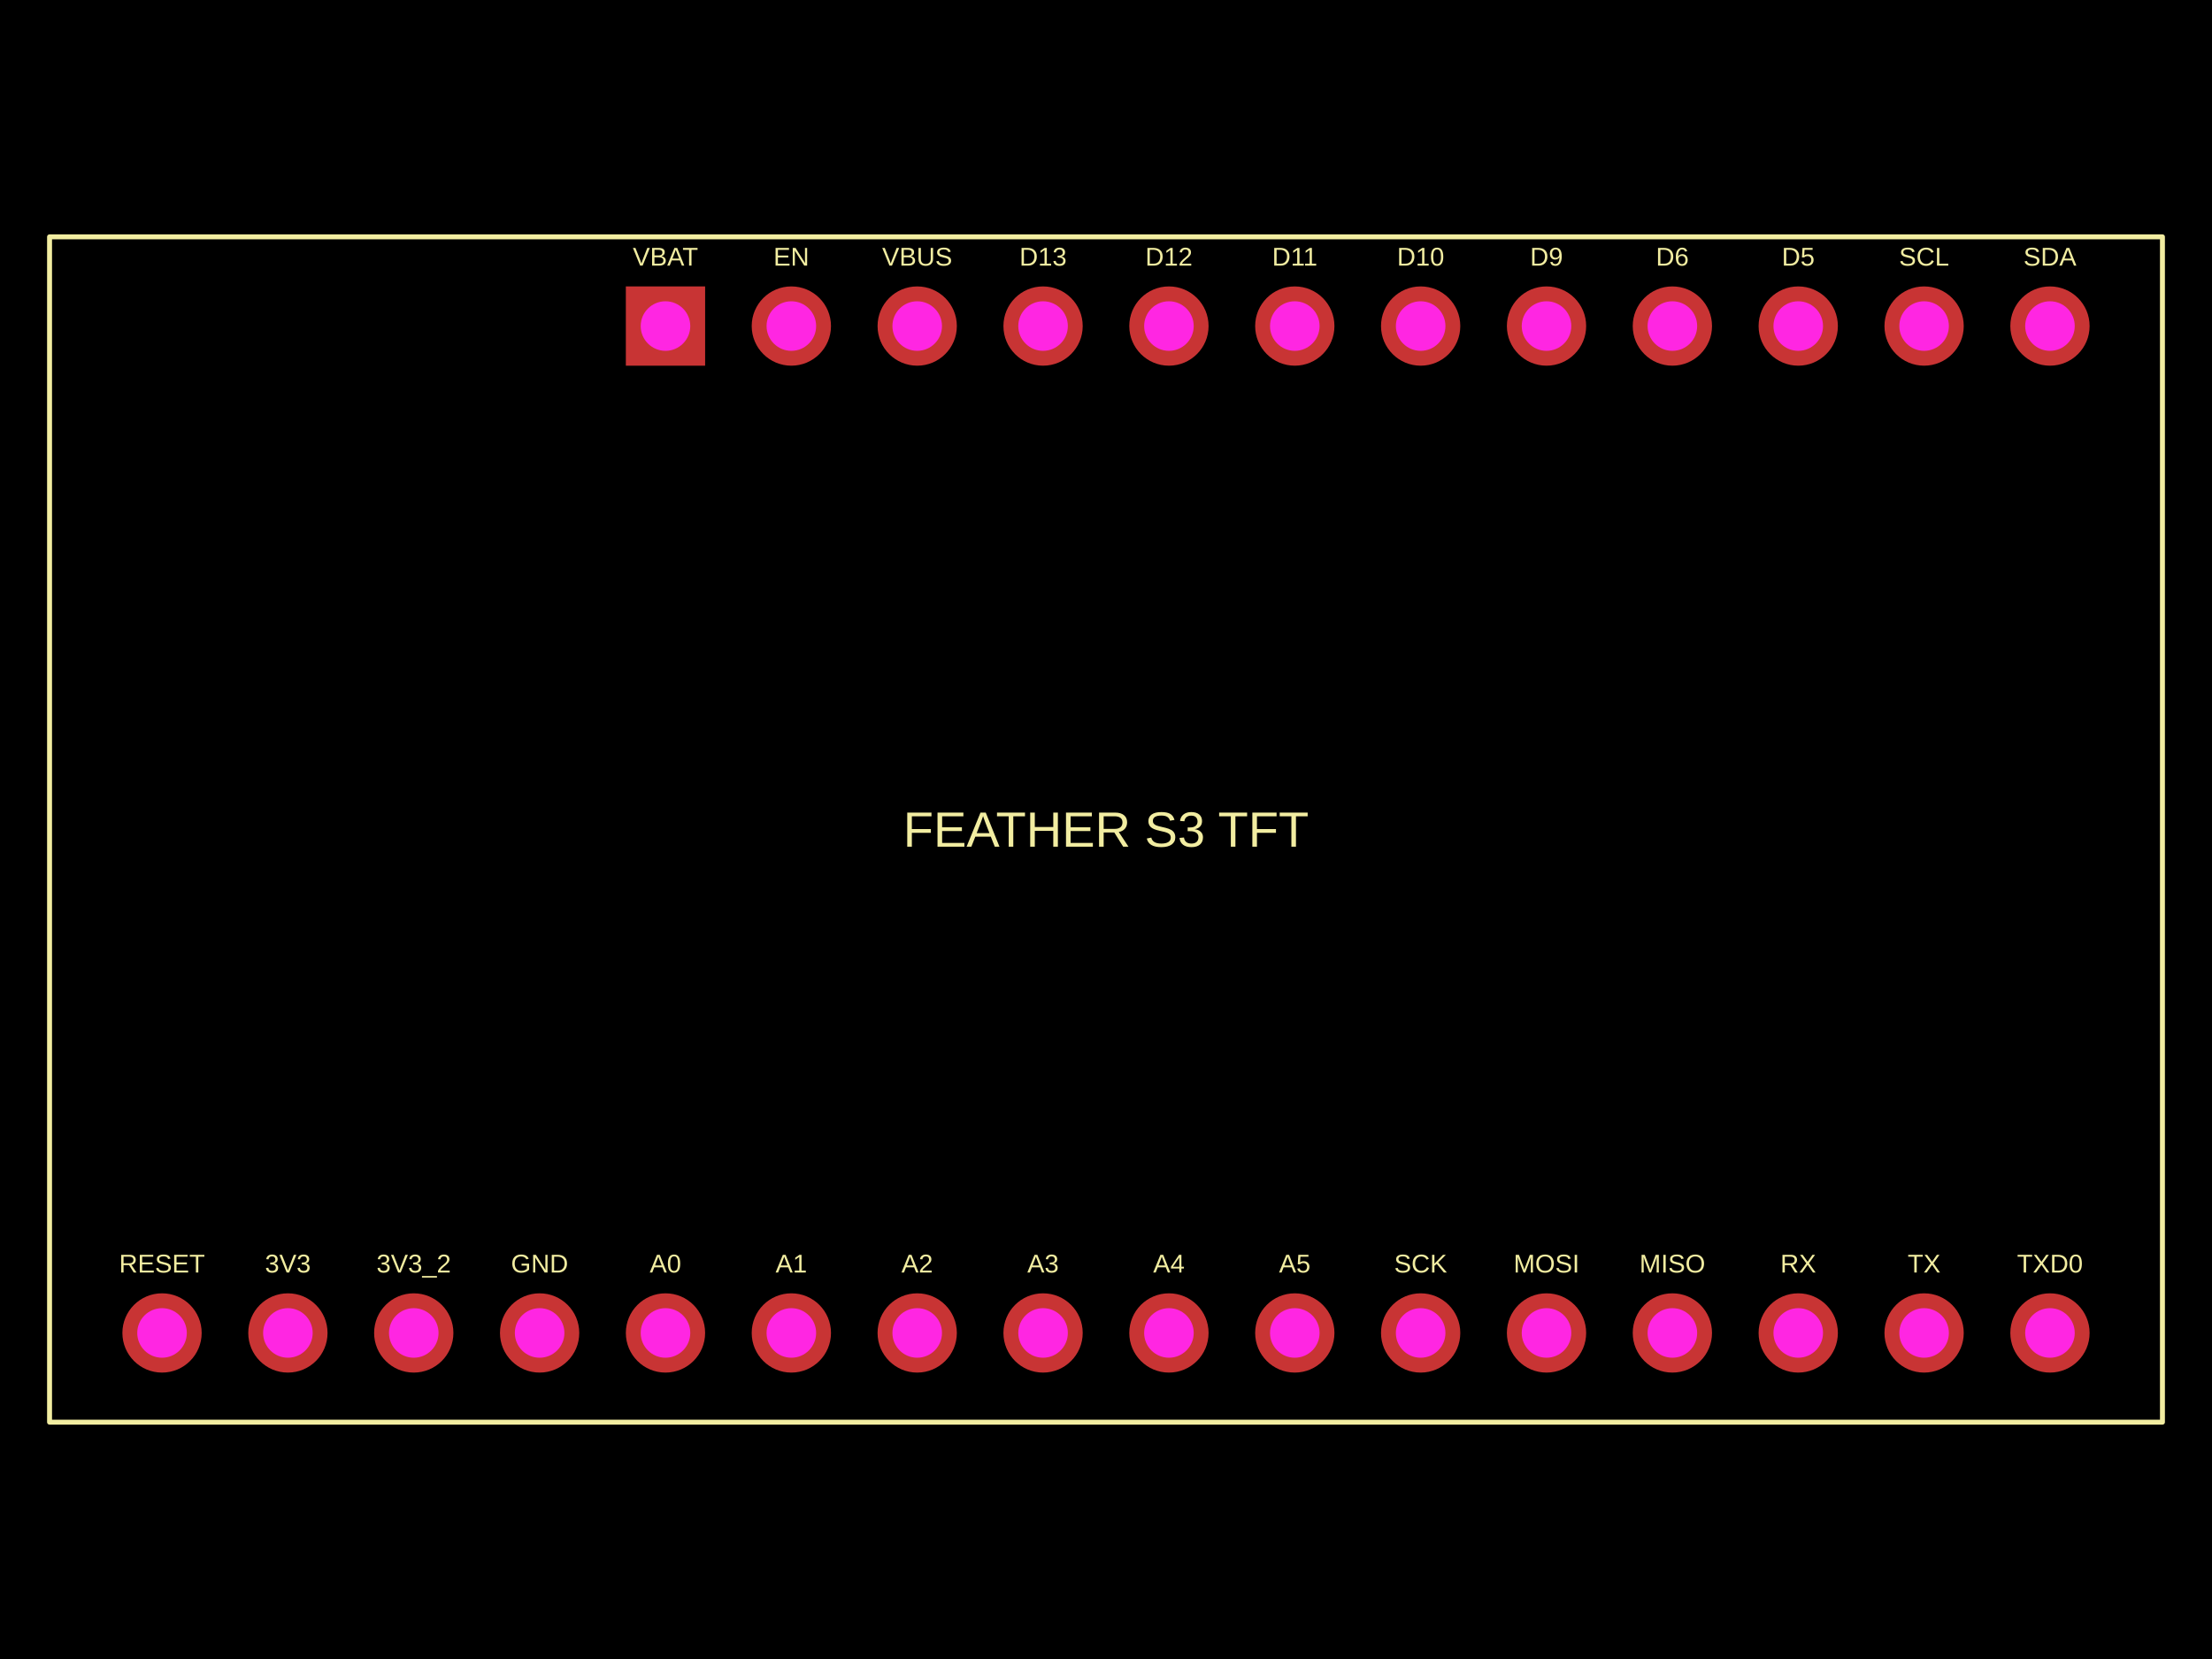
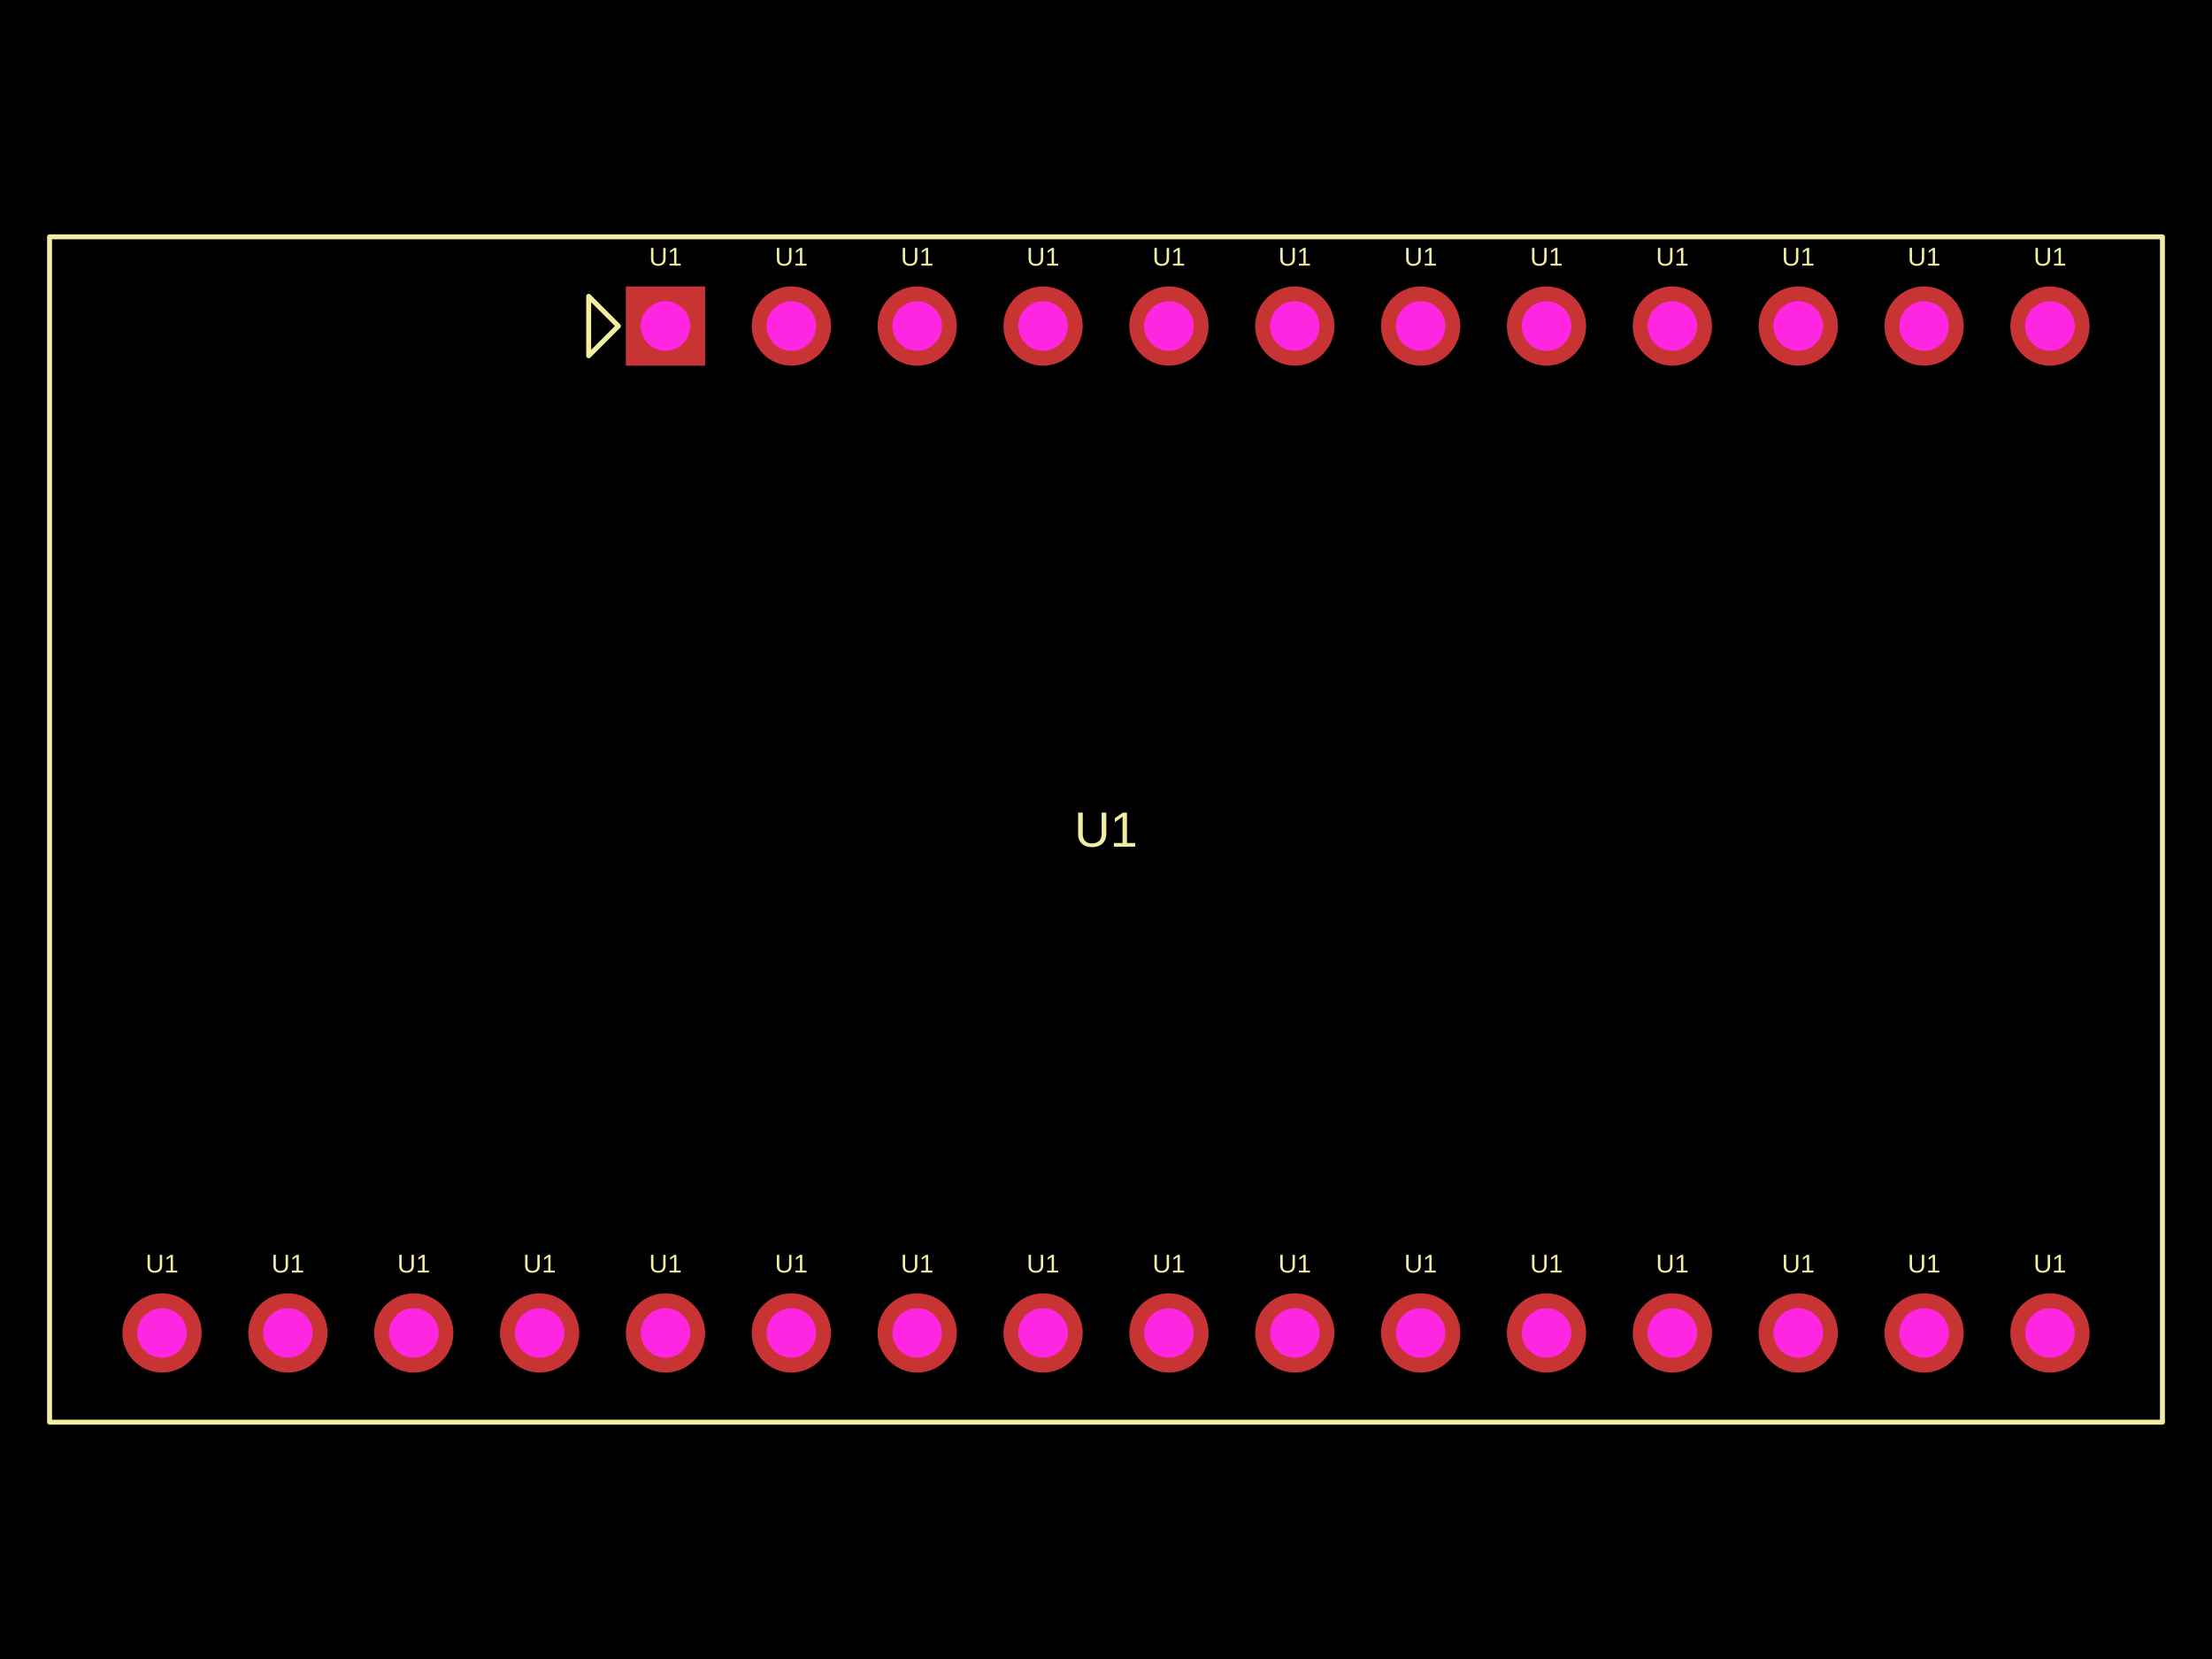
<svg xmlns="http://www.w3.org/2000/svg" width="800" height="600" data-software-used-string="@tscircuit/core@0.0.1580">
  <style />
  <rect class="boundary" x="0" y="0" fill="#000" width="800" height="600" data-type="pcb_background" data-pcb-layer="global" />
  <rect class="pcb-boundary" fill="none" stroke="#fff" stroke-width="0.3" x="17.921" y="85.663" width="764.158" height="428.674" data-type="pcb_boundary" data-pcb-layer="global" />
-   <text x="0" y="0" dx="0" dy="0" fill="#f2eda1" font-family="Arial, sans-serif" font-size="9.319" text-anchor="middle" dominant-baseline="central" transform="matrix(1,0,0,1,240.681,92.83154)" class="pcb-silkscreen-text pcb-silkscreen-top" data-pcb-silkscreen-text-id="pcb_silkscreen_text_0" stroke="none" data-type="pcb_silkscreen_text" data-pcb-layer="top">VBAT</text>
-   <text x="0" y="0" dx="0" dy="0" fill="#f2eda1" font-family="Arial, sans-serif" font-size="9.319" text-anchor="middle" dominant-baseline="central" transform="matrix(1,0,0,1,286.2007,92.83154)" class="pcb-silkscreen-text pcb-silkscreen-top" data-pcb-silkscreen-text-id="pcb_silkscreen_text_1" stroke="none" data-type="pcb_silkscreen_text" data-pcb-layer="top">EN</text>
-   <text x="0" y="0" dx="0" dy="0" fill="#f2eda1" font-family="Arial, sans-serif" font-size="9.319" text-anchor="middle" dominant-baseline="central" transform="matrix(1,0,0,1,331.7204,92.83154)" class="pcb-silkscreen-text pcb-silkscreen-top" data-pcb-silkscreen-text-id="pcb_silkscreen_text_2" stroke="none" data-type="pcb_silkscreen_text" data-pcb-layer="top">VBUS</text>
-   <text x="0" y="0" dx="0" dy="0" fill="#f2eda1" font-family="Arial, sans-serif" font-size="9.319" text-anchor="middle" dominant-baseline="central" transform="matrix(1,0,0,1,377.2401,92.83154)" class="pcb-silkscreen-text pcb-silkscreen-top" data-pcb-silkscreen-text-id="pcb_silkscreen_text_3" stroke="none" data-type="pcb_silkscreen_text" data-pcb-layer="top">D13</text>
-   <text x="0" y="0" dx="0" dy="0" fill="#f2eda1" font-family="Arial, sans-serif" font-size="9.319" text-anchor="middle" dominant-baseline="central" transform="matrix(1,0,0,1,422.7599,92.83154)" class="pcb-silkscreen-text pcb-silkscreen-top" data-pcb-silkscreen-text-id="pcb_silkscreen_text_4" stroke="none" data-type="pcb_silkscreen_text" data-pcb-layer="top">D12</text>
-   <text x="0" y="0" dx="0" dy="0" fill="#f2eda1" font-family="Arial, sans-serif" font-size="9.319" text-anchor="middle" dominant-baseline="central" transform="matrix(1,0,0,1,468.2796,92.83154)" class="pcb-silkscreen-text pcb-silkscreen-top" data-pcb-silkscreen-text-id="pcb_silkscreen_text_5" stroke="none" data-type="pcb_silkscreen_text" data-pcb-layer="top">D11</text>
-   <text x="0" y="0" dx="0" dy="0" fill="#f2eda1" font-family="Arial, sans-serif" font-size="9.319" text-anchor="middle" dominant-baseline="central" transform="matrix(1,0,0,1,513.7993,92.83154)" class="pcb-silkscreen-text pcb-silkscreen-top" data-pcb-silkscreen-text-id="pcb_silkscreen_text_6" stroke="none" data-type="pcb_silkscreen_text" data-pcb-layer="top">D10</text>
-   <text x="0" y="0" dx="0" dy="0" fill="#f2eda1" font-family="Arial, sans-serif" font-size="9.319" text-anchor="middle" dominant-baseline="central" transform="matrix(1,0,0,1,559.319,92.83154)" class="pcb-silkscreen-text pcb-silkscreen-top" data-pcb-silkscreen-text-id="pcb_silkscreen_text_7" stroke="none" data-type="pcb_silkscreen_text" data-pcb-layer="top">D9</text>
-   <text x="0" y="0" dx="0" dy="0" fill="#f2eda1" font-family="Arial, sans-serif" font-size="9.319" text-anchor="middle" dominant-baseline="central" transform="matrix(1,0,0,1,604.8387,92.83154)" class="pcb-silkscreen-text pcb-silkscreen-top" data-pcb-silkscreen-text-id="pcb_silkscreen_text_8" stroke="none" data-type="pcb_silkscreen_text" data-pcb-layer="top">D6</text>
-   <text x="0" y="0" dx="0" dy="0" fill="#f2eda1" font-family="Arial, sans-serif" font-size="9.319" text-anchor="middle" dominant-baseline="central" transform="matrix(1,0,0,1,650.3584,92.83154)" class="pcb-silkscreen-text pcb-silkscreen-top" data-pcb-silkscreen-text-id="pcb_silkscreen_text_9" stroke="none" data-type="pcb_silkscreen_text" data-pcb-layer="top">D5</text>
-   <text x="0" y="0" dx="0" dy="0" fill="#f2eda1" font-family="Arial, sans-serif" font-size="9.319" text-anchor="middle" dominant-baseline="central" transform="matrix(1,0,0,1,695.8781,92.83154)" class="pcb-silkscreen-text pcb-silkscreen-top" data-pcb-silkscreen-text-id="pcb_silkscreen_text_10" stroke="none" data-type="pcb_silkscreen_text" data-pcb-layer="top">SCL</text>
-   <text x="0" y="0" dx="0" dy="0" fill="#f2eda1" font-family="Arial, sans-serif" font-size="9.319" text-anchor="middle" dominant-baseline="central" transform="matrix(1,0,0,1,741.3978,92.83154)" class="pcb-silkscreen-text pcb-silkscreen-top" data-pcb-silkscreen-text-id="pcb_silkscreen_text_11" stroke="none" data-type="pcb_silkscreen_text" data-pcb-layer="top">SDA</text>
-   <text x="0" y="0" dx="0" dy="0" fill="#f2eda1" font-family="Arial, sans-serif" font-size="9.319" text-anchor="middle" dominant-baseline="central" transform="matrix(1,0,0,1,58.60215,456.9892)" class="pcb-silkscreen-text pcb-silkscreen-top" data-pcb-silkscreen-text-id="pcb_silkscreen_text_12" stroke="none" data-type="pcb_silkscreen_text" data-pcb-layer="top">RESET</text>
-   <text x="0" y="0" dx="0" dy="0" fill="#f2eda1" font-family="Arial, sans-serif" font-size="9.319" text-anchor="middle" dominant-baseline="central" transform="matrix(1,0,0,1,104.1219,456.9892)" class="pcb-silkscreen-text pcb-silkscreen-top" data-pcb-silkscreen-text-id="pcb_silkscreen_text_13" stroke="none" data-type="pcb_silkscreen_text" data-pcb-layer="top">3V3</text>
-   <text x="0" y="0" dx="0" dy="0" fill="#f2eda1" font-family="Arial, sans-serif" font-size="9.319" text-anchor="middle" dominant-baseline="central" transform="matrix(1,0,0,1,149.6416,456.9892)" class="pcb-silkscreen-text pcb-silkscreen-top" data-pcb-silkscreen-text-id="pcb_silkscreen_text_14" stroke="none" data-type="pcb_silkscreen_text" data-pcb-layer="top">3V3_2</text>
-   <text x="0" y="0" dx="0" dy="0" fill="#f2eda1" font-family="Arial, sans-serif" font-size="9.319" text-anchor="middle" dominant-baseline="central" transform="matrix(1,0,0,1,195.1613,456.9892)" class="pcb-silkscreen-text pcb-silkscreen-top" data-pcb-silkscreen-text-id="pcb_silkscreen_text_15" stroke="none" data-type="pcb_silkscreen_text" data-pcb-layer="top">GND</text>
-   <text x="0" y="0" dx="0" dy="0" fill="#f2eda1" font-family="Arial, sans-serif" font-size="9.319" text-anchor="middle" dominant-baseline="central" transform="matrix(1,0,0,1,240.681,456.9892)" class="pcb-silkscreen-text pcb-silkscreen-top" data-pcb-silkscreen-text-id="pcb_silkscreen_text_16" stroke="none" data-type="pcb_silkscreen_text" data-pcb-layer="top">A0</text>
-   <text x="0" y="0" dx="0" dy="0" fill="#f2eda1" font-family="Arial, sans-serif" font-size="9.319" text-anchor="middle" dominant-baseline="central" transform="matrix(1,0,0,1,286.2007,456.9892)" class="pcb-silkscreen-text pcb-silkscreen-top" data-pcb-silkscreen-text-id="pcb_silkscreen_text_17" stroke="none" data-type="pcb_silkscreen_text" data-pcb-layer="top">A1</text>
-   <text x="0" y="0" dx="0" dy="0" fill="#f2eda1" font-family="Arial, sans-serif" font-size="9.319" text-anchor="middle" dominant-baseline="central" transform="matrix(1,0,0,1,331.7204,456.9892)" class="pcb-silkscreen-text pcb-silkscreen-top" data-pcb-silkscreen-text-id="pcb_silkscreen_text_18" stroke="none" data-type="pcb_silkscreen_text" data-pcb-layer="top">A2</text>
-   <text x="0" y="0" dx="0" dy="0" fill="#f2eda1" font-family="Arial, sans-serif" font-size="9.319" text-anchor="middle" dominant-baseline="central" transform="matrix(1,0,0,1,377.2401,456.9892)" class="pcb-silkscreen-text pcb-silkscreen-top" data-pcb-silkscreen-text-id="pcb_silkscreen_text_19" stroke="none" data-type="pcb_silkscreen_text" data-pcb-layer="top">A3</text>
-   <text x="0" y="0" dx="0" dy="0" fill="#f2eda1" font-family="Arial, sans-serif" font-size="9.319" text-anchor="middle" dominant-baseline="central" transform="matrix(1,0,0,1,422.7599,456.9892)" class="pcb-silkscreen-text pcb-silkscreen-top" data-pcb-silkscreen-text-id="pcb_silkscreen_text_20" stroke="none" data-type="pcb_silkscreen_text" data-pcb-layer="top">A4</text>
-   <text x="0" y="0" dx="0" dy="0" fill="#f2eda1" font-family="Arial, sans-serif" font-size="9.319" text-anchor="middle" dominant-baseline="central" transform="matrix(1,0,0,1,468.2796,456.9892)" class="pcb-silkscreen-text pcb-silkscreen-top" data-pcb-silkscreen-text-id="pcb_silkscreen_text_21" stroke="none" data-type="pcb_silkscreen_text" data-pcb-layer="top">A5</text>
-   <text x="0" y="0" dx="0" dy="0" fill="#f2eda1" font-family="Arial, sans-serif" font-size="9.319" text-anchor="middle" dominant-baseline="central" transform="matrix(1,0,0,1,513.7993,456.9892)" class="pcb-silkscreen-text pcb-silkscreen-top" data-pcb-silkscreen-text-id="pcb_silkscreen_text_22" stroke="none" data-type="pcb_silkscreen_text" data-pcb-layer="top">SCK</text>
-   <text x="0" y="0" dx="0" dy="0" fill="#f2eda1" font-family="Arial, sans-serif" font-size="9.319" text-anchor="middle" dominant-baseline="central" transform="matrix(1,0,0,1,559.319,456.9892)" class="pcb-silkscreen-text pcb-silkscreen-top" data-pcb-silkscreen-text-id="pcb_silkscreen_text_23" stroke="none" data-type="pcb_silkscreen_text" data-pcb-layer="top">MOSI</text>
-   <text x="0" y="0" dx="0" dy="0" fill="#f2eda1" font-family="Arial, sans-serif" font-size="9.319" text-anchor="middle" dominant-baseline="central" transform="matrix(1,0,0,1,604.8387,456.9892)" class="pcb-silkscreen-text pcb-silkscreen-top" data-pcb-silkscreen-text-id="pcb_silkscreen_text_24" stroke="none" data-type="pcb_silkscreen_text" data-pcb-layer="top">MISO</text>
-   <text x="0" y="0" dx="0" dy="0" fill="#f2eda1" font-family="Arial, sans-serif" font-size="9.319" text-anchor="middle" dominant-baseline="central" transform="matrix(1,0,0,1,650.3584,456.9892)" class="pcb-silkscreen-text pcb-silkscreen-top" data-pcb-silkscreen-text-id="pcb_silkscreen_text_25" stroke="none" data-type="pcb_silkscreen_text" data-pcb-layer="top">RX</text>
-   <text x="0" y="0" dx="0" dy="0" fill="#f2eda1" font-family="Arial, sans-serif" font-size="9.319" text-anchor="middle" dominant-baseline="central" transform="matrix(1,0,0,1,695.8781,456.9892)" class="pcb-silkscreen-text pcb-silkscreen-top" data-pcb-silkscreen-text-id="pcb_silkscreen_text_26" stroke="none" data-type="pcb_silkscreen_text" data-pcb-layer="top">TX</text>
-   <text x="0" y="0" dx="0" dy="0" fill="#f2eda1" font-family="Arial, sans-serif" font-size="9.319" text-anchor="middle" dominant-baseline="central" transform="matrix(1,0,0,1,741.3978,456.9892)" class="pcb-silkscreen-text pcb-silkscreen-top" data-pcb-silkscreen-text-id="pcb_silkscreen_text_27" stroke="none" data-type="pcb_silkscreen_text" data-pcb-layer="top">TXD0</text>
+   <text x="0" y="0" dx="0" dy="0" fill="#f2eda1" font-family="Arial, sans-serif" font-size="9.319" text-anchor="middle" dominant-baseline="central" transform="matrix(1,0,0,1,240.681,92.83154)" class="pcb-silkscreen-text pcb-silkscreen-top" data-pcb-silkscreen-text-id="pcb_silkscreen_text_0" stroke="none" data-type="pcb_silkscreen_text" data-pcb-layer="top">U1</text>
+   <text x="0" y="0" dx="0" dy="0" fill="#f2eda1" font-family="Arial, sans-serif" font-size="9.319" text-anchor="middle" dominant-baseline="central" transform="matrix(1,0,0,1,286.2007,92.83154)" class="pcb-silkscreen-text pcb-silkscreen-top" data-pcb-silkscreen-text-id="pcb_silkscreen_text_1" stroke="none" data-type="pcb_silkscreen_text" data-pcb-layer="top">U1</text>
+   <text x="0" y="0" dx="0" dy="0" fill="#f2eda1" font-family="Arial, sans-serif" font-size="9.319" text-anchor="middle" dominant-baseline="central" transform="matrix(1,0,0,1,331.7204,92.83154)" class="pcb-silkscreen-text pcb-silkscreen-top" data-pcb-silkscreen-text-id="pcb_silkscreen_text_2" stroke="none" data-type="pcb_silkscreen_text" data-pcb-layer="top">U1</text>
+   <text x="0" y="0" dx="0" dy="0" fill="#f2eda1" font-family="Arial, sans-serif" font-size="9.319" text-anchor="middle" dominant-baseline="central" transform="matrix(1,0,0,1,377.2401,92.83154)" class="pcb-silkscreen-text pcb-silkscreen-top" data-pcb-silkscreen-text-id="pcb_silkscreen_text_3" stroke="none" data-type="pcb_silkscreen_text" data-pcb-layer="top">U1</text>
+   <text x="0" y="0" dx="0" dy="0" fill="#f2eda1" font-family="Arial, sans-serif" font-size="9.319" text-anchor="middle" dominant-baseline="central" transform="matrix(1,0,0,1,422.7599,92.83154)" class="pcb-silkscreen-text pcb-silkscreen-top" data-pcb-silkscreen-text-id="pcb_silkscreen_text_4" stroke="none" data-type="pcb_silkscreen_text" data-pcb-layer="top">U1</text>
+   <text x="0" y="0" dx="0" dy="0" fill="#f2eda1" font-family="Arial, sans-serif" font-size="9.319" text-anchor="middle" dominant-baseline="central" transform="matrix(1,0,0,1,468.2796,92.83154)" class="pcb-silkscreen-text pcb-silkscreen-top" data-pcb-silkscreen-text-id="pcb_silkscreen_text_5" stroke="none" data-type="pcb_silkscreen_text" data-pcb-layer="top">U1</text>
+   <text x="0" y="0" dx="0" dy="0" fill="#f2eda1" font-family="Arial, sans-serif" font-size="9.319" text-anchor="middle" dominant-baseline="central" transform="matrix(1,0,0,1,513.7993,92.83154)" class="pcb-silkscreen-text pcb-silkscreen-top" data-pcb-silkscreen-text-id="pcb_silkscreen_text_6" stroke="none" data-type="pcb_silkscreen_text" data-pcb-layer="top">U1</text>
+   <text x="0" y="0" dx="0" dy="0" fill="#f2eda1" font-family="Arial, sans-serif" font-size="9.319" text-anchor="middle" dominant-baseline="central" transform="matrix(1,0,0,1,559.319,92.83154)" class="pcb-silkscreen-text pcb-silkscreen-top" data-pcb-silkscreen-text-id="pcb_silkscreen_text_7" stroke="none" data-type="pcb_silkscreen_text" data-pcb-layer="top">U1</text>
+   <text x="0" y="0" dx="0" dy="0" fill="#f2eda1" font-family="Arial, sans-serif" font-size="9.319" text-anchor="middle" dominant-baseline="central" transform="matrix(1,0,0,1,604.8387,92.83154)" class="pcb-silkscreen-text pcb-silkscreen-top" data-pcb-silkscreen-text-id="pcb_silkscreen_text_8" stroke="none" data-type="pcb_silkscreen_text" data-pcb-layer="top">U1</text>
+   <text x="0" y="0" dx="0" dy="0" fill="#f2eda1" font-family="Arial, sans-serif" font-size="9.319" text-anchor="middle" dominant-baseline="central" transform="matrix(1,0,0,1,650.3584,92.83154)" class="pcb-silkscreen-text pcb-silkscreen-top" data-pcb-silkscreen-text-id="pcb_silkscreen_text_9" stroke="none" data-type="pcb_silkscreen_text" data-pcb-layer="top">U1</text>
+   <text x="0" y="0" dx="0" dy="0" fill="#f2eda1" font-family="Arial, sans-serif" font-size="9.319" text-anchor="middle" dominant-baseline="central" transform="matrix(1,0,0,1,695.8781,92.83154)" class="pcb-silkscreen-text pcb-silkscreen-top" data-pcb-silkscreen-text-id="pcb_silkscreen_text_10" stroke="none" data-type="pcb_silkscreen_text" data-pcb-layer="top">U1</text>
+   <text x="0" y="0" dx="0" dy="0" fill="#f2eda1" font-family="Arial, sans-serif" font-size="9.319" text-anchor="middle" dominant-baseline="central" transform="matrix(1,0,0,1,741.3978,92.83154)" class="pcb-silkscreen-text pcb-silkscreen-top" data-pcb-silkscreen-text-id="pcb_silkscreen_text_11" stroke="none" data-type="pcb_silkscreen_text" data-pcb-layer="top">U1</text>
+   <text x="0" y="0" dx="0" dy="0" fill="#f2eda1" font-family="Arial, sans-serif" font-size="9.319" text-anchor="middle" dominant-baseline="central" transform="matrix(1,0,0,1,58.60215,456.9892)" class="pcb-silkscreen-text pcb-silkscreen-top" data-pcb-silkscreen-text-id="pcb_silkscreen_text_12" stroke="none" data-type="pcb_silkscreen_text" data-pcb-layer="top">U1</text>
+   <text x="0" y="0" dx="0" dy="0" fill="#f2eda1" font-family="Arial, sans-serif" font-size="9.319" text-anchor="middle" dominant-baseline="central" transform="matrix(1,0,0,1,104.1219,456.9892)" class="pcb-silkscreen-text pcb-silkscreen-top" data-pcb-silkscreen-text-id="pcb_silkscreen_text_13" stroke="none" data-type="pcb_silkscreen_text" data-pcb-layer="top">U1</text>
+   <text x="0" y="0" dx="0" dy="0" fill="#f2eda1" font-family="Arial, sans-serif" font-size="9.319" text-anchor="middle" dominant-baseline="central" transform="matrix(1,0,0,1,149.6416,456.9892)" class="pcb-silkscreen-text pcb-silkscreen-top" data-pcb-silkscreen-text-id="pcb_silkscreen_text_14" stroke="none" data-type="pcb_silkscreen_text" data-pcb-layer="top">U1</text>
+   <text x="0" y="0" dx="0" dy="0" fill="#f2eda1" font-family="Arial, sans-serif" font-size="9.319" text-anchor="middle" dominant-baseline="central" transform="matrix(1,0,0,1,195.1613,456.9892)" class="pcb-silkscreen-text pcb-silkscreen-top" data-pcb-silkscreen-text-id="pcb_silkscreen_text_15" stroke="none" data-type="pcb_silkscreen_text" data-pcb-layer="top">U1</text>
+   <text x="0" y="0" dx="0" dy="0" fill="#f2eda1" font-family="Arial, sans-serif" font-size="9.319" text-anchor="middle" dominant-baseline="central" transform="matrix(1,0,0,1,240.681,456.9892)" class="pcb-silkscreen-text pcb-silkscreen-top" data-pcb-silkscreen-text-id="pcb_silkscreen_text_16" stroke="none" data-type="pcb_silkscreen_text" data-pcb-layer="top">U1</text>
+   <text x="0" y="0" dx="0" dy="0" fill="#f2eda1" font-family="Arial, sans-serif" font-size="9.319" text-anchor="middle" dominant-baseline="central" transform="matrix(1,0,0,1,286.2007,456.9892)" class="pcb-silkscreen-text pcb-silkscreen-top" data-pcb-silkscreen-text-id="pcb_silkscreen_text_17" stroke="none" data-type="pcb_silkscreen_text" data-pcb-layer="top">U1</text>
+   <text x="0" y="0" dx="0" dy="0" fill="#f2eda1" font-family="Arial, sans-serif" font-size="9.319" text-anchor="middle" dominant-baseline="central" transform="matrix(1,0,0,1,331.7204,456.9892)" class="pcb-silkscreen-text pcb-silkscreen-top" data-pcb-silkscreen-text-id="pcb_silkscreen_text_18" stroke="none" data-type="pcb_silkscreen_text" data-pcb-layer="top">U1</text>
+   <text x="0" y="0" dx="0" dy="0" fill="#f2eda1" font-family="Arial, sans-serif" font-size="9.319" text-anchor="middle" dominant-baseline="central" transform="matrix(1,0,0,1,377.2401,456.9892)" class="pcb-silkscreen-text pcb-silkscreen-top" data-pcb-silkscreen-text-id="pcb_silkscreen_text_19" stroke="none" data-type="pcb_silkscreen_text" data-pcb-layer="top">U1</text>
+   <text x="0" y="0" dx="0" dy="0" fill="#f2eda1" font-family="Arial, sans-serif" font-size="9.319" text-anchor="middle" dominant-baseline="central" transform="matrix(1,0,0,1,422.7599,456.9892)" class="pcb-silkscreen-text pcb-silkscreen-top" data-pcb-silkscreen-text-id="pcb_silkscreen_text_20" stroke="none" data-type="pcb_silkscreen_text" data-pcb-layer="top">U1</text>
+   <text x="0" y="0" dx="0" dy="0" fill="#f2eda1" font-family="Arial, sans-serif" font-size="9.319" text-anchor="middle" dominant-baseline="central" transform="matrix(1,0,0,1,468.2796,456.9892)" class="pcb-silkscreen-text pcb-silkscreen-top" data-pcb-silkscreen-text-id="pcb_silkscreen_text_21" stroke="none" data-type="pcb_silkscreen_text" data-pcb-layer="top">U1</text>
+   <text x="0" y="0" dx="0" dy="0" fill="#f2eda1" font-family="Arial, sans-serif" font-size="9.319" text-anchor="middle" dominant-baseline="central" transform="matrix(1,0,0,1,513.7993,456.9892)" class="pcb-silkscreen-text pcb-silkscreen-top" data-pcb-silkscreen-text-id="pcb_silkscreen_text_22" stroke="none" data-type="pcb_silkscreen_text" data-pcb-layer="top">U1</text>
+   <text x="0" y="0" dx="0" dy="0" fill="#f2eda1" font-family="Arial, sans-serif" font-size="9.319" text-anchor="middle" dominant-baseline="central" transform="matrix(1,0,0,1,559.319,456.9892)" class="pcb-silkscreen-text pcb-silkscreen-top" data-pcb-silkscreen-text-id="pcb_silkscreen_text_23" stroke="none" data-type="pcb_silkscreen_text" data-pcb-layer="top">U1</text>
+   <text x="0" y="0" dx="0" dy="0" fill="#f2eda1" font-family="Arial, sans-serif" font-size="9.319" text-anchor="middle" dominant-baseline="central" transform="matrix(1,0,0,1,604.8387,456.9892)" class="pcb-silkscreen-text pcb-silkscreen-top" data-pcb-silkscreen-text-id="pcb_silkscreen_text_24" stroke="none" data-type="pcb_silkscreen_text" data-pcb-layer="top">U1</text>
+   <text x="0" y="0" dx="0" dy="0" fill="#f2eda1" font-family="Arial, sans-serif" font-size="9.319" text-anchor="middle" dominant-baseline="central" transform="matrix(1,0,0,1,650.3584,456.9892)" class="pcb-silkscreen-text pcb-silkscreen-top" data-pcb-silkscreen-text-id="pcb_silkscreen_text_25" stroke="none" data-type="pcb_silkscreen_text" data-pcb-layer="top">U1</text>
+   <text x="0" y="0" dx="0" dy="0" fill="#f2eda1" font-family="Arial, sans-serif" font-size="9.319" text-anchor="middle" dominant-baseline="central" transform="matrix(1,0,0,1,695.8781,456.9892)" class="pcb-silkscreen-text pcb-silkscreen-top" data-pcb-silkscreen-text-id="pcb_silkscreen_text_26" stroke="none" data-type="pcb_silkscreen_text" data-pcb-layer="top">U1</text>
+   <text x="0" y="0" dx="0" dy="0" fill="#f2eda1" font-family="Arial, sans-serif" font-size="9.319" text-anchor="middle" dominant-baseline="central" transform="matrix(1,0,0,1,741.3978,456.9892)" class="pcb-silkscreen-text pcb-silkscreen-top" data-pcb-silkscreen-text-id="pcb_silkscreen_text_27" stroke="none" data-type="pcb_silkscreen_text" data-pcb-layer="top">U1</text>
  <path class="pcb-silkscreen pcb-silkscreen-top" d="M 17.921 514.337 L 782.079 514.337 L 782.079 85.663 L 17.921 85.663 L 17.921 514.337 Z" fill="none" stroke="#f2eda1" stroke-width="1.792" stroke-linecap="round" stroke-linejoin="round" data-pcb-component-id="pcb_component_0" data-pcb-silkscreen-path-id="pcb_silkscreen_path_0" data-type="pcb_silkscreen_path" data-pcb-layer="top" />
-   <text x="0" y="0" dx="0" dy="0" fill="#f2eda1" font-family="Arial, sans-serif" font-size="17.921" text-anchor="middle" dominant-baseline="central" transform="matrix(1,0,0,1,400,300)" class="pcb-silkscreen-text pcb-silkscreen-top" data-pcb-silkscreen-text-id="pcb_silkscreen_text_28" stroke="none" data-type="pcb_silkscreen_text" data-pcb-layer="top">FEATHER S3 TFT</text>
+   <path class="pcb-silkscreen pcb-silkscreen-top" d="M 223.656 117.921 L 212.903 128.674 L 212.903 107.168 L 223.656 117.921 Z" fill="none" stroke="#f2eda1" stroke-width="1.792" stroke-linecap="round" stroke-linejoin="round" data-pcb-component-id="pcb_component_0" data-pcb-silkscreen-path-id="pcb_silkscreen_path_1" data-type="pcb_silkscreen_path" data-pcb-layer="top" />
+   <text x="0" y="0" dx="0" dy="0" fill="#f2eda1" font-family="Arial, sans-serif" font-size="17.921" text-anchor="middle" dominant-baseline="central" transform="matrix(1,0,0,1,400,300)" class="pcb-silkscreen-text pcb-silkscreen-top" data-pcb-silkscreen-text-id="pcb_silkscreen_text_28" stroke="none" data-type="pcb_silkscreen_text" data-pcb-layer="top">U1</text>
  <g data-type="pcb_plated_hole" data-pcb-layer="through" data-pad-name="U1.VBAT">
    <rect class="pcb-hole-outer-pad" fill="rgb(200, 52, 52)" x="226.344" y="103.584" width="28.674" height="28.674" data-type="pcb_plated_hole" data-pcb-layer="top" />
    <circle class="pcb-hole-inner" fill="#FF26E2" cx="240.681" cy="117.921" r="8.961" data-type="pcb_plated_hole_drill" data-pcb-layer="drill" />
  </g>
  <g data-type="pcb_plated_hole" data-pcb-layer="through" data-pad-name="U1.EN">
    <circle class="pcb-hole-outer" fill="rgb(200, 52, 52)" cx="286.201" cy="117.921" r="14.337" data-type="pcb_plated_hole" data-pcb-layer="top" />
    <circle class="pcb-hole-inner" fill="#FF26E2" cx="286.201" cy="117.921" r="8.961" data-type="pcb_plated_hole_drill" data-pcb-layer="drill" />
  </g>
  <g data-type="pcb_plated_hole" data-pcb-layer="through" data-pad-name="U1.VBUS">
    <circle class="pcb-hole-outer" fill="rgb(200, 52, 52)" cx="331.72" cy="117.921" r="14.337" data-type="pcb_plated_hole" data-pcb-layer="top" />
    <circle class="pcb-hole-inner" fill="#FF26E2" cx="331.72" cy="117.921" r="8.961" data-type="pcb_plated_hole_drill" data-pcb-layer="drill" />
  </g>
  <g data-type="pcb_plated_hole" data-pcb-layer="through" data-pad-name="U1.D13">
    <circle class="pcb-hole-outer" fill="rgb(200, 52, 52)" cx="377.24" cy="117.921" r="14.337" data-type="pcb_plated_hole" data-pcb-layer="top" />
    <circle class="pcb-hole-inner" fill="#FF26E2" cx="377.24" cy="117.921" r="8.961" data-type="pcb_plated_hole_drill" data-pcb-layer="drill" />
  </g>
  <g data-type="pcb_plated_hole" data-pcb-layer="through" data-pad-name="U1.D12">
    <circle class="pcb-hole-outer" fill="rgb(200, 52, 52)" cx="422.76" cy="117.921" r="14.337" data-type="pcb_plated_hole" data-pcb-layer="top" />
    <circle class="pcb-hole-inner" fill="#FF26E2" cx="422.76" cy="117.921" r="8.961" data-type="pcb_plated_hole_drill" data-pcb-layer="drill" />
  </g>
  <g data-type="pcb_plated_hole" data-pcb-layer="through" data-pad-name="U1.D11">
    <circle class="pcb-hole-outer" fill="rgb(200, 52, 52)" cx="468.28" cy="117.921" r="14.337" data-type="pcb_plated_hole" data-pcb-layer="top" />
    <circle class="pcb-hole-inner" fill="#FF26E2" cx="468.28" cy="117.921" r="8.961" data-type="pcb_plated_hole_drill" data-pcb-layer="drill" />
  </g>
  <g data-type="pcb_plated_hole" data-pcb-layer="through" data-pad-name="U1.D10">
    <circle class="pcb-hole-outer" fill="rgb(200, 52, 52)" cx="513.799" cy="117.921" r="14.337" data-type="pcb_plated_hole" data-pcb-layer="top" />
    <circle class="pcb-hole-inner" fill="#FF26E2" cx="513.799" cy="117.921" r="8.961" data-type="pcb_plated_hole_drill" data-pcb-layer="drill" />
  </g>
  <g data-type="pcb_plated_hole" data-pcb-layer="through" data-pad-name="U1.D9">
    <circle class="pcb-hole-outer" fill="rgb(200, 52, 52)" cx="559.319" cy="117.921" r="14.337" data-type="pcb_plated_hole" data-pcb-layer="top" />
    <circle class="pcb-hole-inner" fill="#FF26E2" cx="559.319" cy="117.921" r="8.961" data-type="pcb_plated_hole_drill" data-pcb-layer="drill" />
  </g>
  <g data-type="pcb_plated_hole" data-pcb-layer="through" data-pad-name="U1.D6">
    <circle class="pcb-hole-outer" fill="rgb(200, 52, 52)" cx="604.839" cy="117.921" r="14.337" data-type="pcb_plated_hole" data-pcb-layer="top" />
    <circle class="pcb-hole-inner" fill="#FF26E2" cx="604.839" cy="117.921" r="8.961" data-type="pcb_plated_hole_drill" data-pcb-layer="drill" />
  </g>
  <g data-type="pcb_plated_hole" data-pcb-layer="through" data-pad-name="U1.D5">
    <circle class="pcb-hole-outer" fill="rgb(200, 52, 52)" cx="650.358" cy="117.921" r="14.337" data-type="pcb_plated_hole" data-pcb-layer="top" />
    <circle class="pcb-hole-inner" fill="#FF26E2" cx="650.358" cy="117.921" r="8.961" data-type="pcb_plated_hole_drill" data-pcb-layer="drill" />
  </g>
  <g data-type="pcb_plated_hole" data-pcb-layer="through" data-pad-name="U1.SCL">
    <circle class="pcb-hole-outer" fill="rgb(200, 52, 52)" cx="695.878" cy="117.921" r="14.337" data-type="pcb_plated_hole" data-pcb-layer="top" />
    <circle class="pcb-hole-inner" fill="#FF26E2" cx="695.878" cy="117.921" r="8.961" data-type="pcb_plated_hole_drill" data-pcb-layer="drill" />
  </g>
  <g data-type="pcb_plated_hole" data-pcb-layer="through" data-pad-name="U1.SDA">
    <circle class="pcb-hole-outer" fill="rgb(200, 52, 52)" cx="741.398" cy="117.921" r="14.337" data-type="pcb_plated_hole" data-pcb-layer="top" />
    <circle class="pcb-hole-inner" fill="#FF26E2" cx="741.398" cy="117.921" r="8.961" data-type="pcb_plated_hole_drill" data-pcb-layer="drill" />
  </g>
  <g data-type="pcb_plated_hole" data-pcb-layer="through" data-pad-name="U1.RESET">
    <circle class="pcb-hole-outer" fill="rgb(200, 52, 52)" cx="58.602" cy="482.079" r="14.337" data-type="pcb_plated_hole" data-pcb-layer="top" />
    <circle class="pcb-hole-inner" fill="#FF26E2" cx="58.602" cy="482.079" r="8.961" data-type="pcb_plated_hole_drill" data-pcb-layer="drill" />
  </g>
  <g data-type="pcb_plated_hole" data-pcb-layer="through" data-pad-name="U1.3V3">
    <circle class="pcb-hole-outer" fill="rgb(200, 52, 52)" cx="104.122" cy="482.079" r="14.337" data-type="pcb_plated_hole" data-pcb-layer="top" />
    <circle class="pcb-hole-inner" fill="#FF26E2" cx="104.122" cy="482.079" r="8.961" data-type="pcb_plated_hole_drill" data-pcb-layer="drill" />
  </g>
  <g data-type="pcb_plated_hole" data-pcb-layer="through" data-pad-name="U1.3V3_2">
    <circle class="pcb-hole-outer" fill="rgb(200, 52, 52)" cx="149.642" cy="482.079" r="14.337" data-type="pcb_plated_hole" data-pcb-layer="top" />
    <circle class="pcb-hole-inner" fill="#FF26E2" cx="149.642" cy="482.079" r="8.961" data-type="pcb_plated_hole_drill" data-pcb-layer="drill" />
  </g>
  <g data-type="pcb_plated_hole" data-pcb-layer="through" data-pad-name="U1.GND">
    <circle class="pcb-hole-outer" fill="rgb(200, 52, 52)" cx="195.161" cy="482.079" r="14.337" data-type="pcb_plated_hole" data-pcb-layer="top" />
    <circle class="pcb-hole-inner" fill="#FF26E2" cx="195.161" cy="482.079" r="8.961" data-type="pcb_plated_hole_drill" data-pcb-layer="drill" />
  </g>
  <g data-type="pcb_plated_hole" data-pcb-layer="through" data-pad-name="U1.A0">
    <circle class="pcb-hole-outer" fill="rgb(200, 52, 52)" cx="240.681" cy="482.079" r="14.337" data-type="pcb_plated_hole" data-pcb-layer="top" />
    <circle class="pcb-hole-inner" fill="#FF26E2" cx="240.681" cy="482.079" r="8.961" data-type="pcb_plated_hole_drill" data-pcb-layer="drill" />
  </g>
  <g data-type="pcb_plated_hole" data-pcb-layer="through" data-pad-name="U1.A1">
    <circle class="pcb-hole-outer" fill="rgb(200, 52, 52)" cx="286.201" cy="482.079" r="14.337" data-type="pcb_plated_hole" data-pcb-layer="top" />
    <circle class="pcb-hole-inner" fill="#FF26E2" cx="286.201" cy="482.079" r="8.961" data-type="pcb_plated_hole_drill" data-pcb-layer="drill" />
  </g>
  <g data-type="pcb_plated_hole" data-pcb-layer="through" data-pad-name="U1.A2">
    <circle class="pcb-hole-outer" fill="rgb(200, 52, 52)" cx="331.72" cy="482.079" r="14.337" data-type="pcb_plated_hole" data-pcb-layer="top" />
    <circle class="pcb-hole-inner" fill="#FF26E2" cx="331.72" cy="482.079" r="8.961" data-type="pcb_plated_hole_drill" data-pcb-layer="drill" />
  </g>
  <g data-type="pcb_plated_hole" data-pcb-layer="through" data-pad-name="U1.A3">
    <circle class="pcb-hole-outer" fill="rgb(200, 52, 52)" cx="377.24" cy="482.079" r="14.337" data-type="pcb_plated_hole" data-pcb-layer="top" />
    <circle class="pcb-hole-inner" fill="#FF26E2" cx="377.24" cy="482.079" r="8.961" data-type="pcb_plated_hole_drill" data-pcb-layer="drill" />
  </g>
  <g data-type="pcb_plated_hole" data-pcb-layer="through" data-pad-name="U1.A4">
    <circle class="pcb-hole-outer" fill="rgb(200, 52, 52)" cx="422.76" cy="482.079" r="14.337" data-type="pcb_plated_hole" data-pcb-layer="top" />
    <circle class="pcb-hole-inner" fill="#FF26E2" cx="422.76" cy="482.079" r="8.961" data-type="pcb_plated_hole_drill" data-pcb-layer="drill" />
  </g>
  <g data-type="pcb_plated_hole" data-pcb-layer="through" data-pad-name="U1.A5">
    <circle class="pcb-hole-outer" fill="rgb(200, 52, 52)" cx="468.28" cy="482.079" r="14.337" data-type="pcb_plated_hole" data-pcb-layer="top" />
    <circle class="pcb-hole-inner" fill="#FF26E2" cx="468.28" cy="482.079" r="8.961" data-type="pcb_plated_hole_drill" data-pcb-layer="drill" />
  </g>
  <g data-type="pcb_plated_hole" data-pcb-layer="through" data-pad-name="U1.SCK">
    <circle class="pcb-hole-outer" fill="rgb(200, 52, 52)" cx="513.799" cy="482.079" r="14.337" data-type="pcb_plated_hole" data-pcb-layer="top" />
    <circle class="pcb-hole-inner" fill="#FF26E2" cx="513.799" cy="482.079" r="8.961" data-type="pcb_plated_hole_drill" data-pcb-layer="drill" />
  </g>
  <g data-type="pcb_plated_hole" data-pcb-layer="through" data-pad-name="U1.MOSI">
    <circle class="pcb-hole-outer" fill="rgb(200, 52, 52)" cx="559.319" cy="482.079" r="14.337" data-type="pcb_plated_hole" data-pcb-layer="top" />
    <circle class="pcb-hole-inner" fill="#FF26E2" cx="559.319" cy="482.079" r="8.961" data-type="pcb_plated_hole_drill" data-pcb-layer="drill" />
  </g>
  <g data-type="pcb_plated_hole" data-pcb-layer="through" data-pad-name="U1.MISO">
    <circle class="pcb-hole-outer" fill="rgb(200, 52, 52)" cx="604.839" cy="482.079" r="14.337" data-type="pcb_plated_hole" data-pcb-layer="top" />
    <circle class="pcb-hole-inner" fill="#FF26E2" cx="604.839" cy="482.079" r="8.961" data-type="pcb_plated_hole_drill" data-pcb-layer="drill" />
  </g>
  <g data-type="pcb_plated_hole" data-pcb-layer="through" data-pad-name="U1.RX">
    <circle class="pcb-hole-outer" fill="rgb(200, 52, 52)" cx="650.358" cy="482.079" r="14.337" data-type="pcb_plated_hole" data-pcb-layer="top" />
    <circle class="pcb-hole-inner" fill="#FF26E2" cx="650.358" cy="482.079" r="8.961" data-type="pcb_plated_hole_drill" data-pcb-layer="drill" />
  </g>
  <g data-type="pcb_plated_hole" data-pcb-layer="through" data-pad-name="U1.TX">
    <circle class="pcb-hole-outer" fill="rgb(200, 52, 52)" cx="695.878" cy="482.079" r="14.337" data-type="pcb_plated_hole" data-pcb-layer="top" />
    <circle class="pcb-hole-inner" fill="#FF26E2" cx="695.878" cy="482.079" r="8.961" data-type="pcb_plated_hole_drill" data-pcb-layer="drill" />
  </g>
  <g data-type="pcb_plated_hole" data-pcb-layer="through" data-pad-name="U1.TXD0">
    <circle class="pcb-hole-outer" fill="rgb(200, 52, 52)" cx="741.398" cy="482.079" r="14.337" data-type="pcb_plated_hole" data-pcb-layer="top" />
    <circle class="pcb-hole-inner" fill="#FF26E2" cx="741.398" cy="482.079" r="8.961" data-type="pcb_plated_hole_drill" data-pcb-layer="drill" />
  </g>
</svg>
